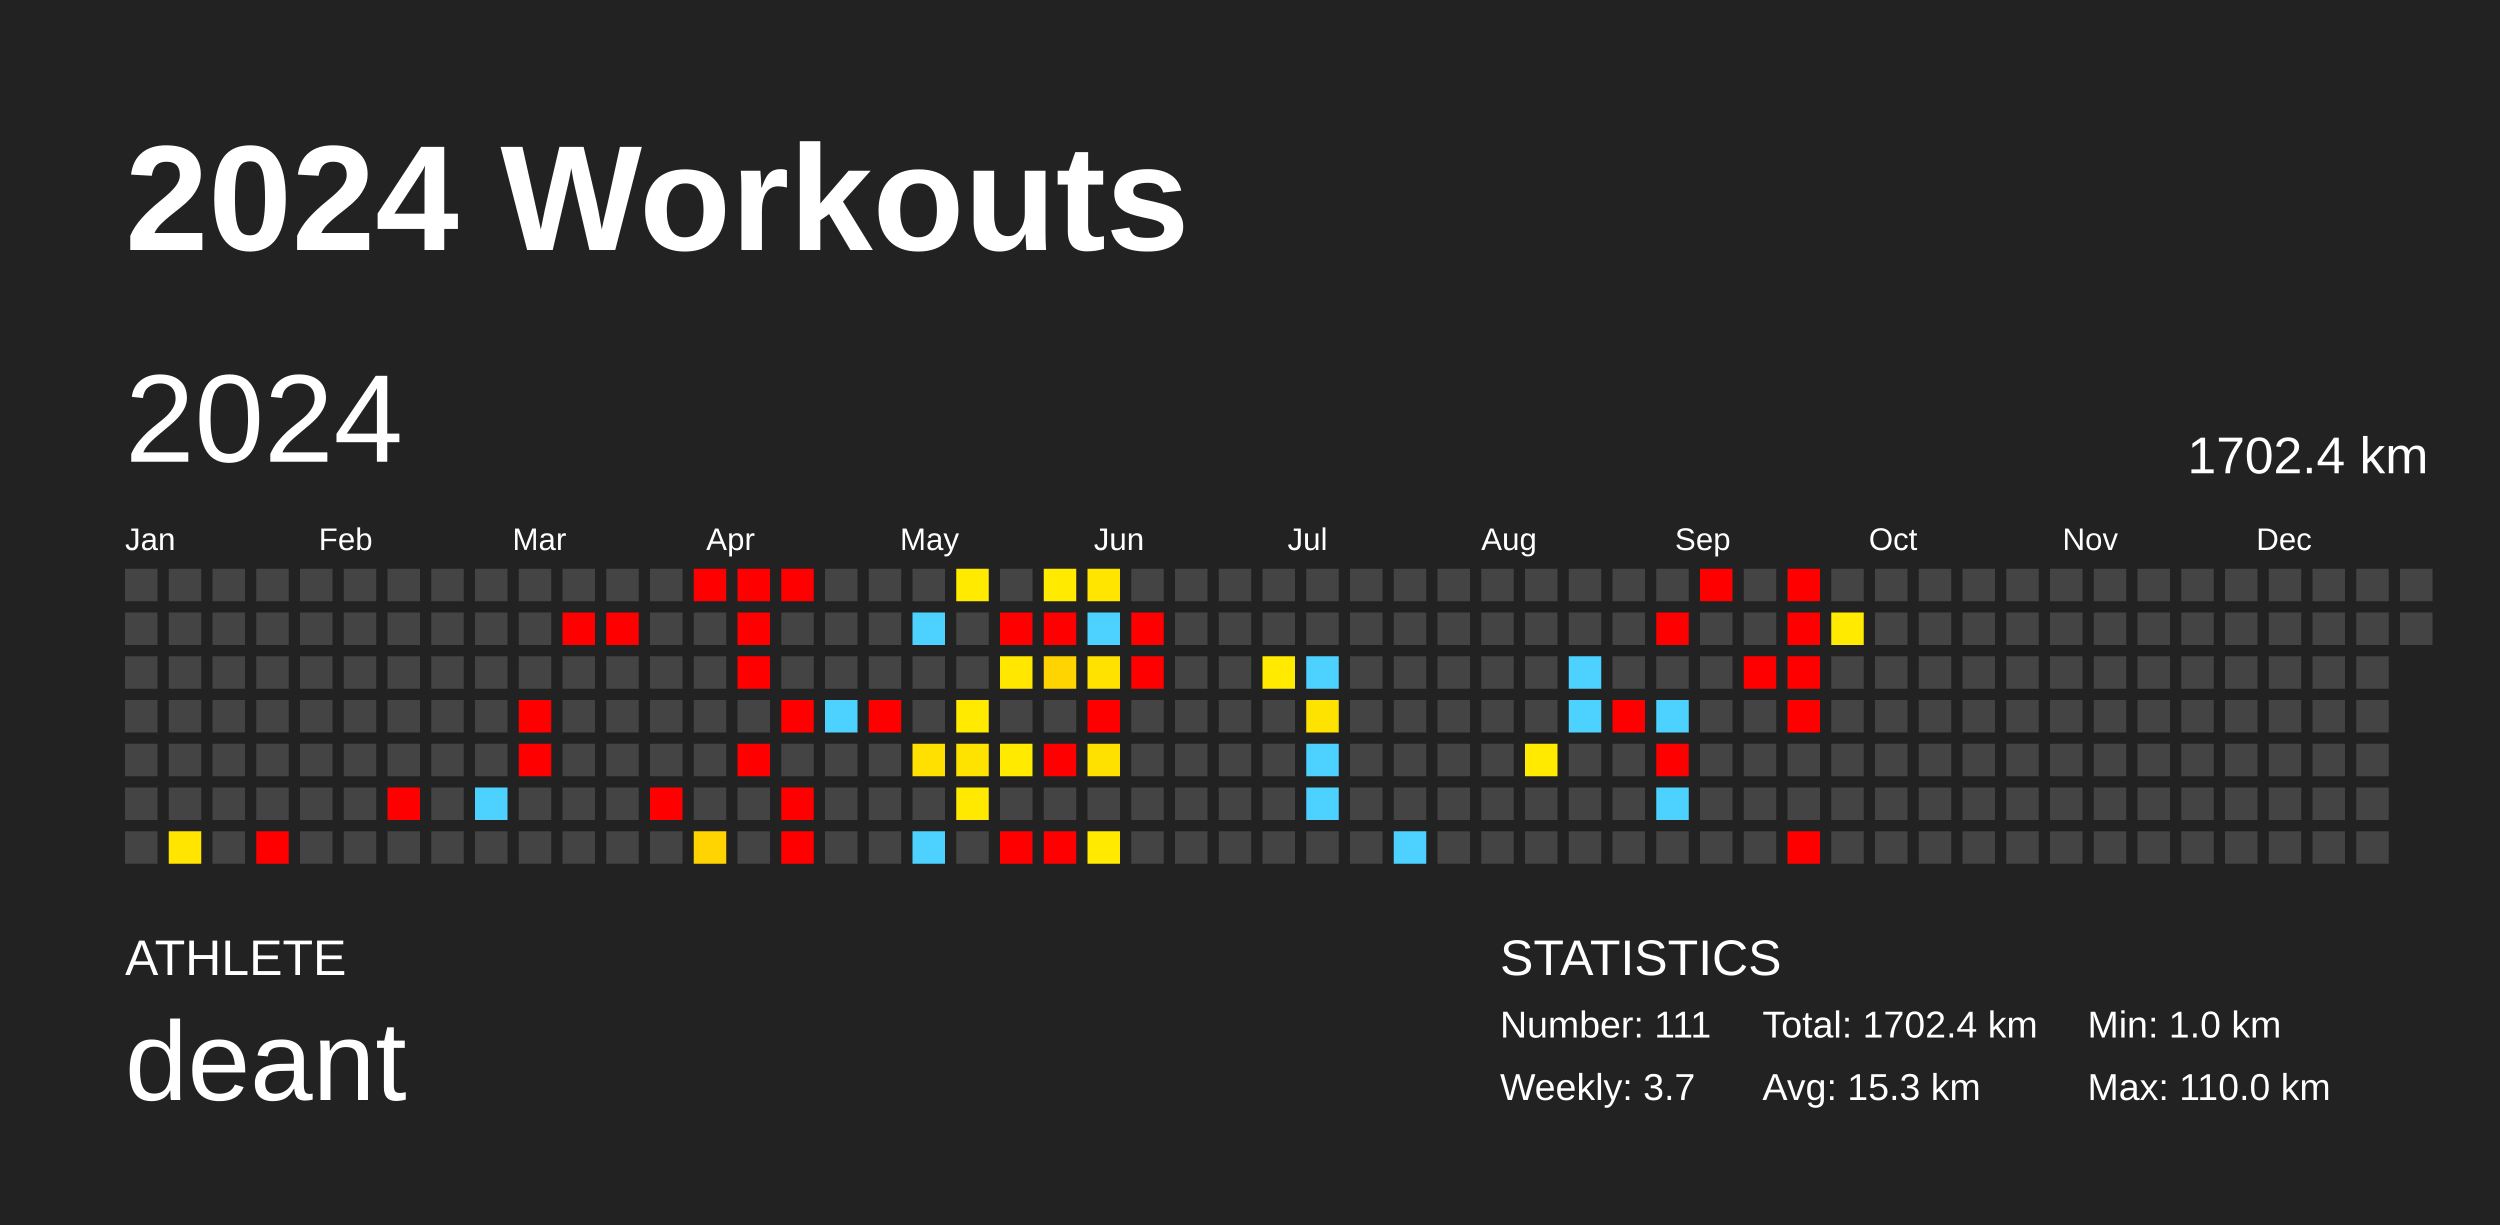
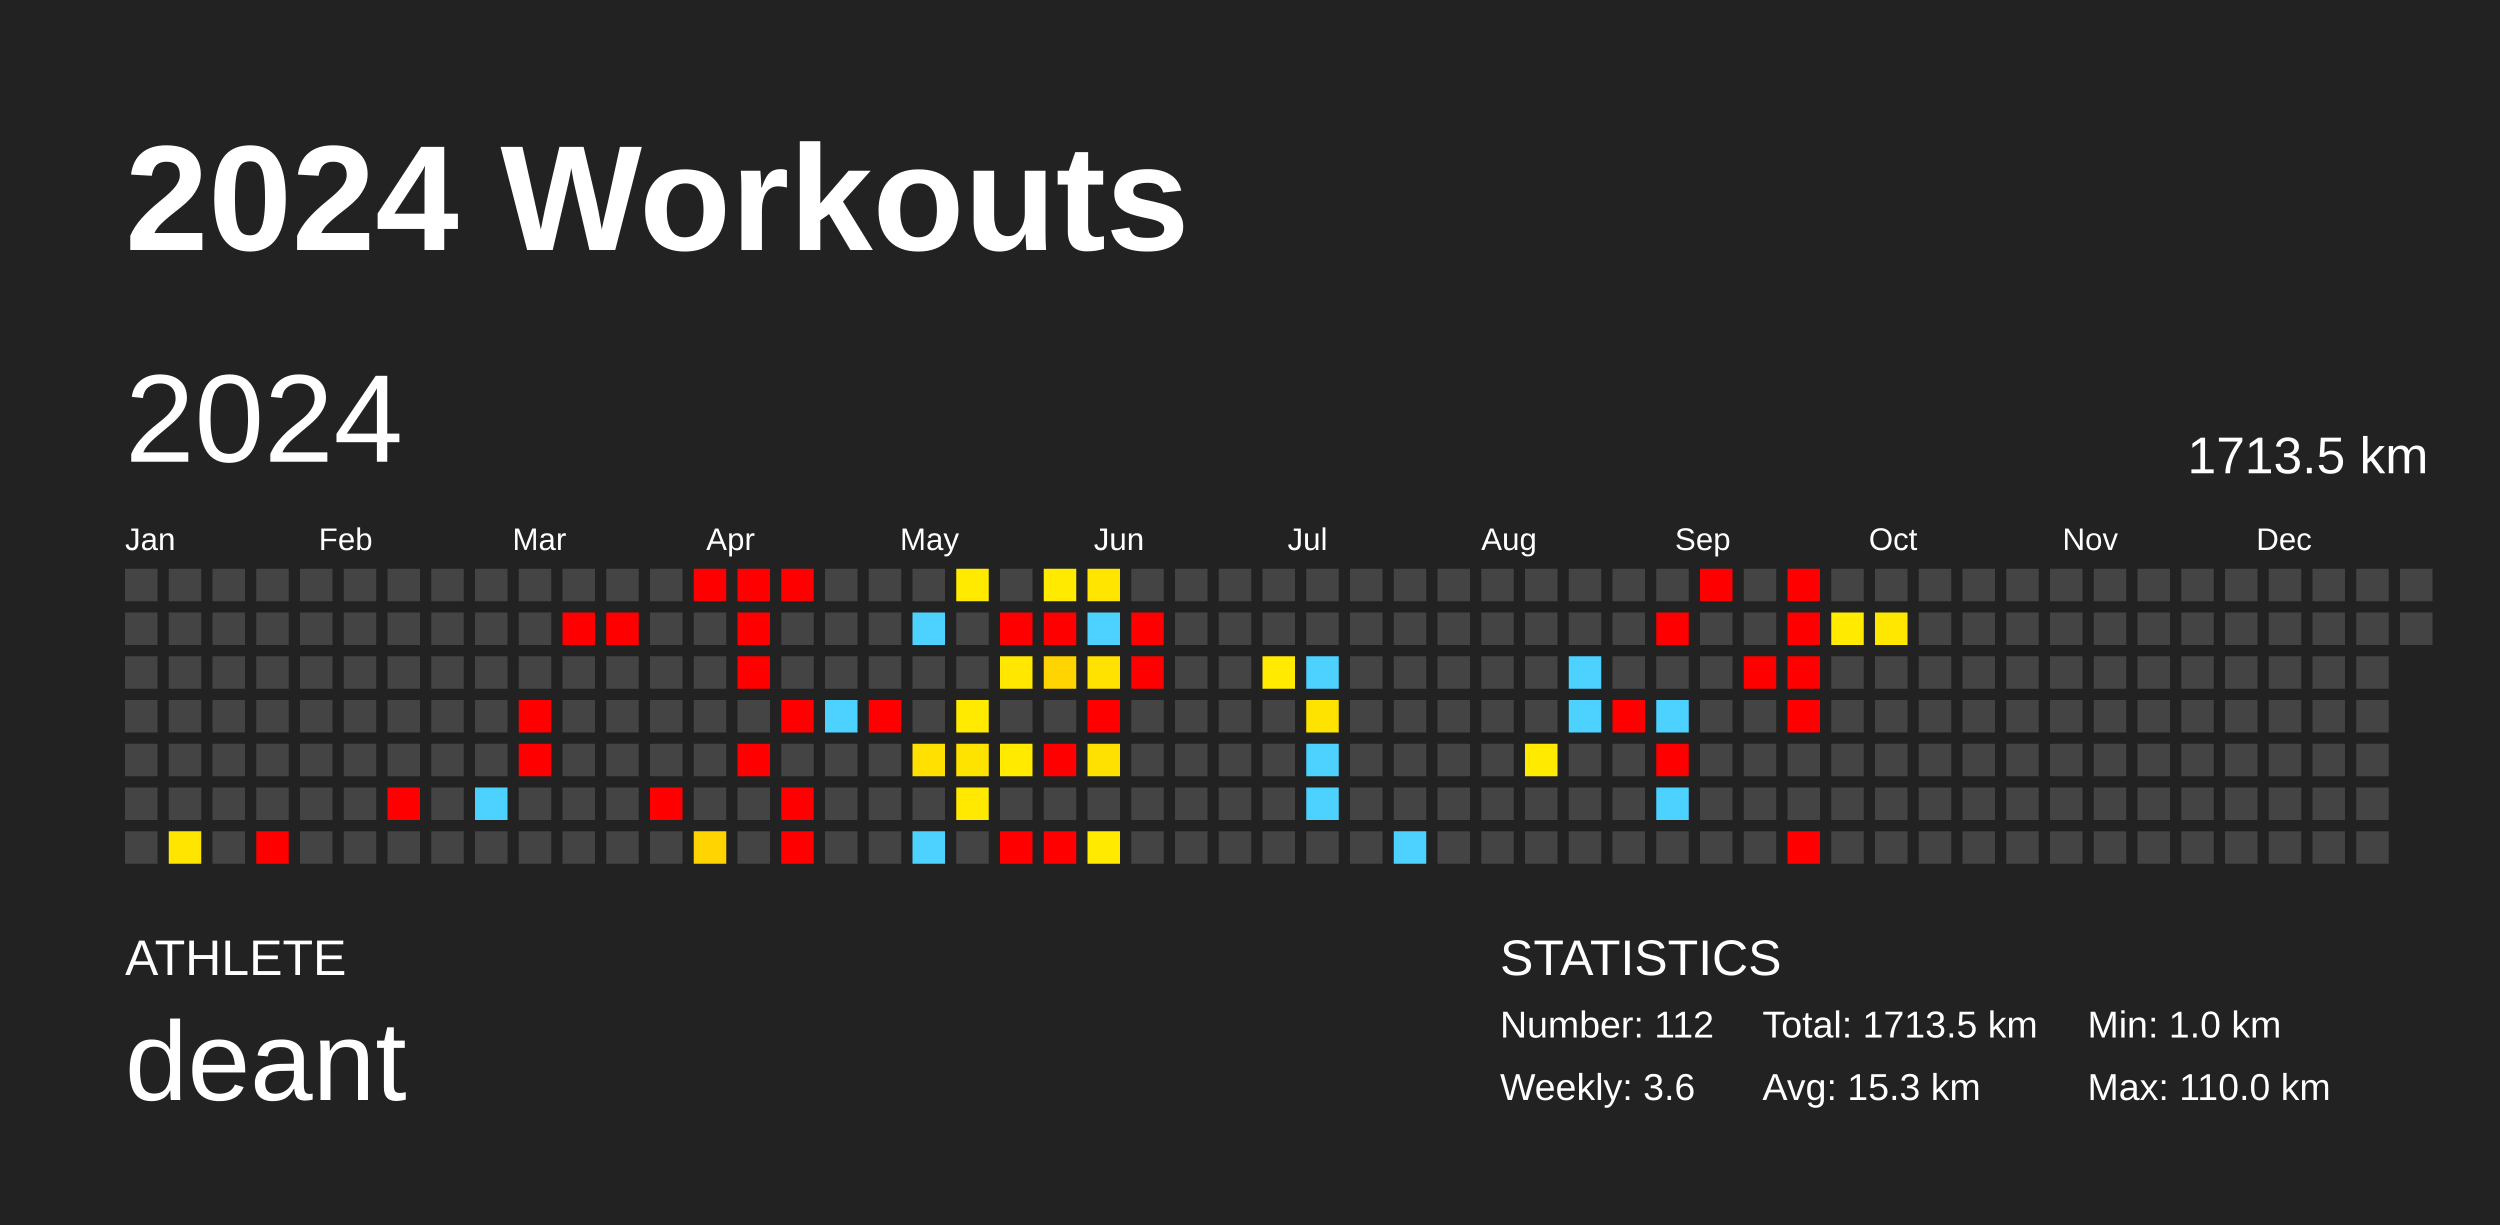
<svg xmlns="http://www.w3.org/2000/svg" baseProfile="full" height="98mm" version="1.1" viewBox="0,0,200,98" width="200mm">
  <defs />
  <rect fill="#222222" height="98" width="200" x="0" y="0" />
  <text fill="#FFFFFF" style="font-size:12px; font-family:Arial; font-weight:bold;" x="10" y="20">2024 Workouts</text>
  <text fill="#FFFFFF" style="font-size:4px; font-family:Arial" x="10" y="78">ATHLETE</text>
  <text fill="#FFFFFF" style="font-size:9px; font-family:Arial" x="10" y="88">deant</text>
  <text fill="#FFFFFF" style="font-size:4px; font-family:Arial" x="120" y="78">STATISTICS</text>
-   <text fill="#FFFFFF" style="font-size:3px; font-family:Arial" x="120" y="83">Number: 111</text>
-   <text fill="#FFFFFF" style="font-size:3px; font-family:Arial" x="120" y="88">Weekly: 3.7</text>
-   <text fill="#FFFFFF" style="font-size:3px; font-family:Arial" x="141" y="83">Total: 1702.4 km</text>
+   <text fill="#FFFFFF" style="font-size:3px; font-family:Arial" x="120" y="83">Number: 112</text>
+   <text fill="#FFFFFF" style="font-size:3px; font-family:Arial" x="120" y="88">Weekly: 3.6</text>
+   <text fill="#FFFFFF" style="font-size:3px; font-family:Arial" x="141" y="83">Total: 1713.5 km</text>
  <text fill="#FFFFFF" style="font-size:3px; font-family:Arial" x="141" y="88">Avg: 15.3 km</text>
  <text fill="#FFFFFF" style="font-size:3px; font-family:Arial" x="167" y="83">Min: 1.0 km</text>
  <text fill="#FFFFFF" style="font-size:3px; font-family:Arial" x="167" y="88">Max: 110.0 km</text>
  <text dominant-baseline="hanging" fill="#FFFFFF" style="font-size:10.0px; font-family:Arial;" x="10" y="30">2024</text>
-   <text dominant-baseline="hanging" fill="#FFFFFF" style="font-size:4.125px; font-family:Arial;" x="175" y="35">1702.4 km</text>
+   <text dominant-baseline="hanging" fill="#FFFFFF" style="font-size:4.125px; font-family:Arial;" x="175" y="35">1713.5 km</text>
  <text fill="#FFFFFF" style="font-size:2.5px; font-family:Arial" x="10.0" y="44">Jan</text>
  <text fill="#FFFFFF" style="font-size:2.5px; font-family:Arial" x="25.5" y="44">Feb</text>
  <text fill="#FFFFFF" style="font-size:2.5px; font-family:Arial" x="41.0" y="44">Mar</text>
  <text fill="#FFFFFF" style="font-size:2.5px; font-family:Arial" x="56.5" y="44">Apr</text>
  <text fill="#FFFFFF" style="font-size:2.5px; font-family:Arial" x="72.0" y="44">May</text>
  <text fill="#FFFFFF" style="font-size:2.5px; font-family:Arial" x="87.5" y="44">Jun</text>
  <text fill="#FFFFFF" style="font-size:2.5px; font-family:Arial" x="103.0" y="44">Jul</text>
  <text fill="#FFFFFF" style="font-size:2.5px; font-family:Arial" x="118.5" y="44">Aug</text>
  <text fill="#FFFFFF" style="font-size:2.5px; font-family:Arial" x="134.0" y="44">Sep</text>
  <text fill="#FFFFFF" style="font-size:2.5px; font-family:Arial" x="149.5" y="44">Oct</text>
  <text fill="#FFFFFF" style="font-size:2.5px; font-family:Arial" x="165.0" y="44">Nov</text>
  <text fill="#FFFFFF" style="font-size:2.5px; font-family:Arial" x="180.5" y="44">Dec</text>
  <rect fill="#444444" height="2.6" width="2.6" x="10.0" y="45.5" />
  <rect fill="#444444" height="2.6" width="2.6" x="10.0" y="49.0" />
  <rect fill="#444444" height="2.6" width="2.6" x="10.0" y="52.5" />
  <rect fill="#444444" height="2.6" width="2.6" x="10.0" y="56.0" />
  <rect fill="#444444" height="2.6" width="2.6" x="10.0" y="59.5" />
  <rect fill="#444444" height="2.6" width="2.6" x="10.0" y="63.0" />
  <rect fill="#444444" height="2.6" width="2.6" x="10.0" y="66.5" />
  <rect fill="#444444" height="2.6" width="2.6" x="13.5" y="45.5" />
  <rect fill="#444444" height="2.6" width="2.6" x="13.5" y="49.0" />
  <rect fill="#444444" height="2.6" width="2.6" x="13.5" y="52.5" />
  <rect fill="#444444" height="2.6" width="2.6" x="13.5" y="56.0" />
  <rect fill="#444444" height="2.6" width="2.6" x="13.5" y="59.5" />
  <rect fill="#444444" height="2.6" width="2.6" x="13.5" y="63.0" />
  <rect fill="#ffe500" height="2.6" width="2.6" x="13.5" y="66.5" />
  <rect fill="#444444" height="2.6" width="2.6" x="17.0" y="45.5" />
  <rect fill="#444444" height="2.6" width="2.6" x="17.0" y="49.0" />
  <rect fill="#444444" height="2.6" width="2.6" x="17.0" y="52.5" />
  <rect fill="#444444" height="2.6" width="2.6" x="17.0" y="56.0" />
  <rect fill="#444444" height="2.6" width="2.6" x="17.0" y="59.5" />
  <rect fill="#444444" height="2.6" width="2.6" x="17.0" y="63.0" />
  <rect fill="#444444" height="2.6" width="2.6" x="17.0" y="66.5" />
  <rect fill="#444444" height="2.6" width="2.6" x="20.5" y="45.5" />
  <rect fill="#444444" height="2.6" width="2.6" x="20.5" y="49.0" />
  <rect fill="#444444" height="2.6" width="2.6" x="20.5" y="52.5" />
  <rect fill="#444444" height="2.6" width="2.6" x="20.5" y="56.0" />
  <rect fill="#444444" height="2.6" width="2.6" x="20.5" y="59.5" />
  <rect fill="#444444" height="2.6" width="2.6" x="20.5" y="63.0" />
  <rect fill="red" height="2.6" width="2.6" x="20.5" y="66.5" />
  <rect fill="#444444" height="2.6" width="2.6" x="24.0" y="45.5" />
  <rect fill="#444444" height="2.6" width="2.6" x="24.0" y="49.0" />
  <rect fill="#444444" height="2.6" width="2.6" x="24.0" y="52.5" />
  <rect fill="#444444" height="2.6" width="2.6" x="24.0" y="56.0" />
  <rect fill="#444444" height="2.6" width="2.6" x="24.0" y="59.5" />
  <rect fill="#444444" height="2.6" width="2.6" x="24.0" y="63.0" />
  <rect fill="#444444" height="2.6" width="2.6" x="24.0" y="66.5" />
  <rect fill="#444444" height="2.6" width="2.6" x="27.5" y="45.5" />
  <rect fill="#444444" height="2.6" width="2.6" x="27.5" y="49.0" />
  <rect fill="#444444" height="2.6" width="2.6" x="27.5" y="52.5" />
  <rect fill="#444444" height="2.6" width="2.6" x="27.5" y="56.0" />
  <rect fill="#444444" height="2.6" width="2.6" x="27.5" y="59.5" />
  <rect fill="#444444" height="2.6" width="2.6" x="27.5" y="63.0" />
  <rect fill="#444444" height="2.6" width="2.6" x="27.5" y="66.5" />
  <rect fill="#444444" height="2.6" width="2.6" x="31.0" y="45.5" />
  <rect fill="#444444" height="2.6" width="2.6" x="31.0" y="49.0" />
  <rect fill="#444444" height="2.6" width="2.6" x="31.0" y="52.5" />
  <rect fill="#444444" height="2.6" width="2.6" x="31.0" y="56.0" />
  <rect fill="#444444" height="2.6" width="2.6" x="31.0" y="59.5" />
  <rect fill="red" height="2.6" width="2.6" x="31.0" y="63.0" />
  <rect fill="#444444" height="2.6" width="2.6" x="31.0" y="66.5" />
  <rect fill="#444444" height="2.6" width="2.6" x="34.5" y="45.5" />
  <rect fill="#444444" height="2.6" width="2.6" x="34.5" y="49.0" />
  <rect fill="#444444" height="2.6" width="2.6" x="34.5" y="52.5" />
  <rect fill="#444444" height="2.6" width="2.6" x="34.5" y="56.0" />
  <rect fill="#444444" height="2.6" width="2.6" x="34.5" y="59.5" />
  <rect fill="#444444" height="2.6" width="2.6" x="34.5" y="63.0" />
  <rect fill="#444444" height="2.6" width="2.6" x="34.5" y="66.5" />
  <rect fill="#444444" height="2.6" width="2.6" x="38.0" y="45.5" />
  <rect fill="#444444" height="2.6" width="2.6" x="38.0" y="49.0" />
  <rect fill="#444444" height="2.6" width="2.6" x="38.0" y="52.5" />
  <rect fill="#444444" height="2.6" width="2.6" x="38.0" y="56.0" />
  <rect fill="#444444" height="2.6" width="2.6" x="38.0" y="59.5" />
  <rect fill="#4dd2ff" height="2.6" width="2.6" x="38.0" y="63.0" />
  <rect fill="#444444" height="2.6" width="2.6" x="38.0" y="66.5" />
  <rect fill="#444444" height="2.6" width="2.6" x="41.5" y="45.5" />
  <rect fill="#444444" height="2.6" width="2.6" x="41.5" y="49.0" />
  <rect fill="#444444" height="2.6" width="2.6" x="41.5" y="52.5" />
  <rect fill="red" height="2.6" width="2.6" x="41.5" y="56.0" />
  <rect fill="red" height="2.6" width="2.6" x="41.5" y="59.5" />
  <rect fill="#444444" height="2.6" width="2.6" x="41.5" y="63.0" />
  <rect fill="#444444" height="2.6" width="2.6" x="41.5" y="66.5" />
  <rect fill="#444444" height="2.6" width="2.6" x="45.0" y="45.5" />
  <rect fill="red" height="2.6" width="2.6" x="45.0" y="49.0" />
  <rect fill="#444444" height="2.6" width="2.6" x="45.0" y="52.5" />
  <rect fill="#444444" height="2.6" width="2.6" x="45.0" y="56.0" />
  <rect fill="#444444" height="2.6" width="2.6" x="45.0" y="59.5" />
  <rect fill="#444444" height="2.6" width="2.6" x="45.0" y="63.0" />
  <rect fill="#444444" height="2.6" width="2.6" x="45.0" y="66.5" />
  <rect fill="#444444" height="2.6" width="2.6" x="48.5" y="45.5" />
  <rect fill="red" height="2.6" width="2.6" x="48.5" y="49.0" />
  <rect fill="#444444" height="2.6" width="2.6" x="48.5" y="52.5" />
  <rect fill="#444444" height="2.6" width="2.6" x="48.5" y="56.0" />
  <rect fill="#444444" height="2.6" width="2.6" x="48.5" y="59.5" />
  <rect fill="#444444" height="2.6" width="2.6" x="48.5" y="63.0" />
  <rect fill="#444444" height="2.6" width="2.6" x="48.5" y="66.5" />
  <rect fill="#444444" height="2.6" width="2.6" x="52.0" y="45.5" />
  <rect fill="#444444" height="2.6" width="2.6" x="52.0" y="49.0" />
  <rect fill="#444444" height="2.6" width="2.6" x="52.0" y="52.5" />
  <rect fill="#444444" height="2.6" width="2.6" x="52.0" y="56.0" />
  <rect fill="#444444" height="2.6" width="2.6" x="52.0" y="59.5" />
  <rect fill="red" height="2.6" width="2.6" x="52.0" y="63.0" />
  <rect fill="#444444" height="2.6" width="2.6" x="52.0" y="66.5" />
  <rect fill="red" height="2.6" width="2.6" x="55.5" y="45.5" />
  <rect fill="#444444" height="2.6" width="2.6" x="55.5" y="49.0" />
  <rect fill="#444444" height="2.6" width="2.6" x="55.5" y="52.5" />
  <rect fill="#444444" height="2.6" width="2.6" x="55.5" y="56.0" />
  <rect fill="#444444" height="2.6" width="2.6" x="55.5" y="59.5" />
  <rect fill="#444444" height="2.6" width="2.6" x="55.5" y="63.0" />
  <rect fill="#ffd400" height="2.6" width="2.6" x="55.5" y="66.5" />
  <rect fill="red" height="2.6" width="2.6" x="59.0" y="45.5" />
  <rect fill="red" height="2.6" width="2.6" x="59.0" y="49.0" />
  <rect fill="red" height="2.6" width="2.6" x="59.0" y="52.5" />
  <rect fill="#444444" height="2.6" width="2.6" x="59.0" y="56.0" />
  <rect fill="red" height="2.6" width="2.6" x="59.0" y="59.5" />
  <rect fill="#444444" height="2.6" width="2.6" x="59.0" y="63.0" />
  <rect fill="#444444" height="2.6" width="2.6" x="59.0" y="66.5" />
  <rect fill="red" height="2.6" width="2.6" x="62.5" y="45.5" />
  <rect fill="#444444" height="2.6" width="2.6" x="62.5" y="49.0" />
  <rect fill="#444444" height="2.6" width="2.6" x="62.5" y="52.5" />
  <rect fill="red" height="2.6" width="2.6" x="62.5" y="56.0" />
  <rect fill="#444444" height="2.6" width="2.6" x="62.5" y="59.5" />
  <rect fill="red" height="2.6" width="2.6" x="62.5" y="63.0" />
  <rect fill="red" height="2.6" width="2.6" x="62.5" y="66.5" />
  <rect fill="#444444" height="2.6" width="2.6" x="66.0" y="45.5" />
  <rect fill="#444444" height="2.6" width="2.6" x="66.0" y="49.0" />
  <rect fill="#444444" height="2.6" width="2.6" x="66.0" y="52.5" />
  <rect fill="#4dd2ff" height="2.6" width="2.6" x="66.0" y="56.0" />
  <rect fill="#444444" height="2.6" width="2.6" x="66.0" y="59.5" />
  <rect fill="#444444" height="2.6" width="2.6" x="66.0" y="63.0" />
  <rect fill="#444444" height="2.6" width="2.6" x="66.0" y="66.5" />
  <rect fill="#444444" height="2.6" width="2.6" x="69.5" y="45.5" />
  <rect fill="#444444" height="2.6" width="2.6" x="69.5" y="49.0" />
  <rect fill="#444444" height="2.6" width="2.6" x="69.5" y="52.5" />
  <rect fill="red" height="2.6" width="2.6" x="69.5" y="56.0" />
  <rect fill="#444444" height="2.6" width="2.6" x="69.5" y="59.5" />
  <rect fill="#444444" height="2.6" width="2.6" x="69.5" y="63.0" />
  <rect fill="#444444" height="2.6" width="2.6" x="69.5" y="66.5" />
  <rect fill="#444444" height="2.6" width="2.6" x="73.0" y="45.5" />
  <rect fill="#4dd2ff" height="2.6" width="2.6" x="73.0" y="49.0" />
  <rect fill="#444444" height="2.6" width="2.6" x="73.0" y="52.5" />
  <rect fill="#444444" height="2.6" width="2.6" x="73.0" y="56.0" />
  <rect fill="#ffe000" height="2.6" width="2.6" x="73.0" y="59.5" />
  <rect fill="#444444" height="2.6" width="2.6" x="73.0" y="63.0" />
  <rect fill="#4dd2ff" height="2.6" width="2.6" x="73.0" y="66.5" />
  <rect fill="#ffea00" height="2.6" width="2.6" x="76.5" y="45.5" />
  <rect fill="#444444" height="2.6" width="2.6" x="76.5" y="49.0" />
  <rect fill="#444444" height="2.6" width="2.6" x="76.5" y="52.5" />
  <rect fill="#ffea00" height="2.6" width="2.6" x="76.5" y="56.0" />
  <rect fill="#ffe300" height="2.6" width="2.6" x="76.5" y="59.5" />
  <rect fill="#ffe900" height="2.6" width="2.6" x="76.5" y="63.0" />
  <rect fill="#444444" height="2.6" width="2.6" x="76.5" y="66.5" />
  <rect fill="#444444" height="2.6" width="2.6" x="80.0" y="45.5" />
  <rect fill="red" height="2.6" width="2.6" x="80.0" y="49.0" />
  <rect fill="#ffe700" height="2.6" width="2.6" x="80.0" y="52.5" />
  <rect fill="#444444" height="2.6" width="2.6" x="80.0" y="56.0" />
  <rect fill="#ffea00" height="2.6" width="2.6" x="80.0" y="59.5" />
  <rect fill="#444444" height="2.6" width="2.6" x="80.0" y="63.0" />
  <rect fill="red" height="2.6" width="2.6" x="80.0" y="66.5" />
  <rect fill="#ffea00" height="2.6" width="2.6" x="83.5" y="45.5" />
  <rect fill="red" height="2.6" width="2.6" x="83.5" y="49.0" />
  <rect fill="#ffd400" height="2.6" width="2.6" x="83.5" y="52.5" />
  <rect fill="#444444" height="2.6" width="2.6" x="83.5" y="56.0" />
  <rect fill="red" height="2.6" width="2.6" x="83.5" y="59.5" />
  <rect fill="#444444" height="2.6" width="2.6" x="83.5" y="63.0" />
  <rect fill="red" height="2.6" width="2.6" x="83.5" y="66.5" />
  <rect fill="#ffe500" height="2.6" width="2.6" x="87.0" y="45.5" />
  <rect fill="#4dd2ff" height="2.6" width="2.6" x="87.0" y="49.0" />
  <rect fill="#ffe200" height="2.6" width="2.6" x="87.0" y="52.5" />
  <rect fill="red" height="2.6" width="2.6" x="87.0" y="56.0" />
  <rect fill="#ffe100" height="2.6" width="2.6" x="87.0" y="59.5" />
  <rect fill="#444444" height="2.6" width="2.6" x="87.0" y="63.0" />
  <rect fill="#ffea00" height="2.6" width="2.6" x="87.0" y="66.5" />
  <rect fill="#444444" height="2.6" width="2.6" x="90.5" y="45.5" />
  <rect fill="red" height="2.6" width="2.6" x="90.5" y="49.0" />
  <rect fill="red" height="2.6" width="2.6" x="90.5" y="52.5" />
  <rect fill="#444444" height="2.6" width="2.6" x="90.5" y="56.0" />
  <rect fill="#444444" height="2.6" width="2.6" x="90.5" y="59.5" />
  <rect fill="#444444" height="2.6" width="2.6" x="90.5" y="63.0" />
  <rect fill="#444444" height="2.6" width="2.6" x="90.5" y="66.5" />
  <rect fill="#444444" height="2.6" width="2.6" x="94.0" y="45.5" />
  <rect fill="#444444" height="2.6" width="2.6" x="94.0" y="49.0" />
  <rect fill="#444444" height="2.6" width="2.6" x="94.0" y="52.5" />
  <rect fill="#444444" height="2.6" width="2.6" x="94.0" y="56.0" />
  <rect fill="#444444" height="2.6" width="2.6" x="94.0" y="59.5" />
  <rect fill="#444444" height="2.6" width="2.6" x="94.0" y="63.0" />
  <rect fill="#444444" height="2.6" width="2.6" x="94.0" y="66.5" />
  <rect fill="#444444" height="2.6" width="2.6" x="97.5" y="45.5" />
  <rect fill="#444444" height="2.6" width="2.6" x="97.5" y="49.0" />
  <rect fill="#444444" height="2.6" width="2.6" x="97.5" y="52.5" />
  <rect fill="#444444" height="2.6" width="2.6" x="97.5" y="56.0" />
  <rect fill="#444444" height="2.6" width="2.6" x="97.5" y="59.5" />
  <rect fill="#444444" height="2.6" width="2.6" x="97.5" y="63.0" />
  <rect fill="#444444" height="2.6" width="2.6" x="97.5" y="66.5" />
  <rect fill="#444444" height="2.6" width="2.6" x="101.0" y="45.5" />
  <rect fill="#444444" height="2.6" width="2.6" x="101.0" y="49.0" />
  <rect fill="#ffea00" height="2.6" width="2.6" x="101.0" y="52.5" />
  <rect fill="#444444" height="2.6" width="2.6" x="101.0" y="56.0" />
  <rect fill="#444444" height="2.6" width="2.6" x="101.0" y="59.5" />
  <rect fill="#444444" height="2.6" width="2.6" x="101.0" y="63.0" />
  <rect fill="#444444" height="2.6" width="2.6" x="101.0" y="66.5" />
  <rect fill="#444444" height="2.6" width="2.6" x="104.5" y="45.5" />
  <rect fill="#444444" height="2.6" width="2.6" x="104.5" y="49.0" />
  <rect fill="#4dd2ff" height="2.6" width="2.6" x="104.5" y="52.5" />
  <rect fill="#ffe300" height="2.6" width="2.6" x="104.5" y="56.0" />
  <rect fill="#4dd2ff" height="2.6" width="2.6" x="104.5" y="59.5" />
  <rect fill="#4dd2ff" height="2.6" width="2.6" x="104.5" y="63.0" />
  <rect fill="#444444" height="2.6" width="2.6" x="104.5" y="66.5" />
  <rect fill="#444444" height="2.6" width="2.6" x="108.0" y="45.5" />
  <rect fill="#444444" height="2.6" width="2.6" x="108.0" y="49.0" />
  <rect fill="#444444" height="2.6" width="2.6" x="108.0" y="52.5" />
  <rect fill="#444444" height="2.6" width="2.6" x="108.0" y="56.0" />
  <rect fill="#444444" height="2.6" width="2.6" x="108.0" y="59.5" />
  <rect fill="#444444" height="2.6" width="2.6" x="108.0" y="63.0" />
  <rect fill="#444444" height="2.6" width="2.6" x="108.0" y="66.5" />
  <rect fill="#444444" height="2.6" width="2.6" x="111.5" y="45.5" />
  <rect fill="#444444" height="2.6" width="2.6" x="111.5" y="49.0" />
  <rect fill="#444444" height="2.6" width="2.6" x="111.5" y="52.5" />
  <rect fill="#444444" height="2.6" width="2.6" x="111.5" y="56.0" />
  <rect fill="#444444" height="2.6" width="2.6" x="111.5" y="59.5" />
  <rect fill="#444444" height="2.6" width="2.6" x="111.5" y="63.0" />
  <rect fill="#4dd2ff" height="2.6" width="2.6" x="111.5" y="66.5" />
  <rect fill="#444444" height="2.6" width="2.6" x="115.0" y="45.5" />
  <rect fill="#444444" height="2.6" width="2.6" x="115.0" y="49.0" />
  <rect fill="#444444" height="2.6" width="2.6" x="115.0" y="52.5" />
  <rect fill="#444444" height="2.6" width="2.6" x="115.0" y="56.0" />
  <rect fill="#444444" height="2.6" width="2.6" x="115.0" y="59.5" />
  <rect fill="#444444" height="2.6" width="2.6" x="115.0" y="63.0" />
  <rect fill="#444444" height="2.6" width="2.6" x="115.0" y="66.5" />
  <rect fill="#444444" height="2.6" width="2.6" x="118.5" y="45.5" />
  <rect fill="#444444" height="2.6" width="2.6" x="118.5" y="49.0" />
  <rect fill="#444444" height="2.6" width="2.6" x="118.5" y="52.5" />
  <rect fill="#444444" height="2.6" width="2.6" x="118.5" y="56.0" />
  <rect fill="#444444" height="2.6" width="2.6" x="118.5" y="59.5" />
  <rect fill="#444444" height="2.6" width="2.6" x="118.5" y="63.0" />
  <rect fill="#444444" height="2.6" width="2.6" x="118.5" y="66.5" />
  <rect fill="#444444" height="2.6" width="2.6" x="122.0" y="45.5" />
  <rect fill="#444444" height="2.6" width="2.6" x="122.0" y="49.0" />
  <rect fill="#444444" height="2.6" width="2.6" x="122.0" y="52.5" />
  <rect fill="#444444" height="2.6" width="2.6" x="122.0" y="56.0" />
  <rect fill="#ffea00" height="2.6" width="2.6" x="122.0" y="59.5" />
  <rect fill="#444444" height="2.6" width="2.6" x="122.0" y="63.0" />
  <rect fill="#444444" height="2.6" width="2.6" x="122.0" y="66.5" />
  <rect fill="#444444" height="2.6" width="2.6" x="125.5" y="45.5" />
  <rect fill="#444444" height="2.6" width="2.6" x="125.5" y="49.0" />
  <rect fill="#4dd2ff" height="2.6" width="2.6" x="125.5" y="52.5" />
  <rect fill="#4dd2ff" height="2.6" width="2.6" x="125.5" y="56.0" />
  <rect fill="#444444" height="2.6" width="2.6" x="125.5" y="59.5" />
  <rect fill="#444444" height="2.6" width="2.6" x="125.5" y="63.0" />
  <rect fill="#444444" height="2.6" width="2.6" x="125.5" y="66.5" />
  <rect fill="#444444" height="2.6" width="2.6" x="129.0" y="45.5" />
  <rect fill="#444444" height="2.6" width="2.6" x="129.0" y="49.0" />
  <rect fill="#444444" height="2.6" width="2.6" x="129.0" y="52.5" />
  <rect fill="red" height="2.6" width="2.6" x="129.0" y="56.0" />
  <rect fill="#444444" height="2.6" width="2.6" x="129.0" y="59.5" />
  <rect fill="#444444" height="2.6" width="2.6" x="129.0" y="63.0" />
  <rect fill="#444444" height="2.6" width="2.6" x="129.0" y="66.5" />
  <rect fill="#444444" height="2.6" width="2.6" x="132.5" y="45.5" />
  <rect fill="red" height="2.6" width="2.6" x="132.5" y="49.0" />
  <rect fill="#444444" height="2.6" width="2.6" x="132.5" y="52.5" />
  <rect fill="#4dd2ff" height="2.6" width="2.6" x="132.5" y="56.0" />
  <rect fill="red" height="2.6" width="2.6" x="132.5" y="59.5" />
  <rect fill="#4dd2ff" height="2.6" width="2.6" x="132.5" y="63.0" />
  <rect fill="#444444" height="2.6" width="2.6" x="132.5" y="66.5" />
  <rect fill="red" height="2.6" width="2.6" x="136.0" y="45.5" />
  <rect fill="#444444" height="2.6" width="2.6" x="136.0" y="49.0" />
  <rect fill="#444444" height="2.6" width="2.6" x="136.0" y="52.5" />
  <rect fill="#444444" height="2.6" width="2.6" x="136.0" y="56.0" />
  <rect fill="#444444" height="2.6" width="2.6" x="136.0" y="59.5" />
  <rect fill="#444444" height="2.6" width="2.6" x="136.0" y="63.0" />
  <rect fill="#444444" height="2.6" width="2.6" x="136.0" y="66.5" />
  <rect fill="#444444" height="2.6" width="2.6" x="139.5" y="45.5" />
  <rect fill="#444444" height="2.6" width="2.6" x="139.5" y="49.0" />
  <rect fill="red" height="2.6" width="2.6" x="139.5" y="52.5" />
  <rect fill="#444444" height="2.6" width="2.6" x="139.5" y="56.0" />
  <rect fill="#444444" height="2.6" width="2.6" x="139.5" y="59.5" />
  <rect fill="#444444" height="2.6" width="2.6" x="139.5" y="63.0" />
  <rect fill="#444444" height="2.6" width="2.6" x="139.5" y="66.5" />
  <rect fill="red" height="2.6" width="2.6" x="143.0" y="45.5" />
  <rect fill="red" height="2.6" width="2.6" x="143.0" y="49.0" />
  <rect fill="red" height="2.6" width="2.6" x="143.0" y="52.5" />
  <rect fill="red" height="2.6" width="2.6" x="143.0" y="56.0" />
  <rect fill="#444444" height="2.6" width="2.6" x="143.0" y="59.5" />
  <rect fill="#444444" height="2.6" width="2.6" x="143.0" y="63.0" />
  <rect fill="red" height="2.6" width="2.6" x="143.0" y="66.5" />
  <rect fill="#444444" height="2.6" width="2.6" x="146.5" y="45.5" />
  <rect fill="#ffea00" height="2.6" width="2.6" x="146.5" y="49.0" />
  <rect fill="#444444" height="2.6" width="2.6" x="146.5" y="52.5" />
  <rect fill="#444444" height="2.6" width="2.6" x="146.5" y="56.0" />
  <rect fill="#444444" height="2.6" width="2.6" x="146.5" y="59.5" />
  <rect fill="#444444" height="2.6" width="2.6" x="146.5" y="63.0" />
  <rect fill="#444444" height="2.6" width="2.6" x="146.5" y="66.5" />
  <rect fill="#444444" height="2.6" width="2.6" x="150.0" y="45.5" />
-   <rect fill="#444444" height="2.6" width="2.6" x="150.0" y="49.0" />
+   <rect fill="#ffe700" height="2.6" width="2.6" x="150.0" y="49.0" />
  <rect fill="#444444" height="2.6" width="2.6" x="150.0" y="52.5" />
  <rect fill="#444444" height="2.6" width="2.6" x="150.0" y="56.0" />
  <rect fill="#444444" height="2.6" width="2.6" x="150.0" y="59.5" />
  <rect fill="#444444" height="2.6" width="2.6" x="150.0" y="63.0" />
  <rect fill="#444444" height="2.6" width="2.6" x="150.0" y="66.5" />
  <rect fill="#444444" height="2.6" width="2.6" x="153.5" y="45.5" />
  <rect fill="#444444" height="2.6" width="2.6" x="153.5" y="49.0" />
  <rect fill="#444444" height="2.6" width="2.6" x="153.5" y="52.5" />
  <rect fill="#444444" height="2.6" width="2.6" x="153.5" y="56.0" />
  <rect fill="#444444" height="2.6" width="2.6" x="153.5" y="59.5" />
  <rect fill="#444444" height="2.6" width="2.6" x="153.5" y="63.0" />
  <rect fill="#444444" height="2.6" width="2.6" x="153.5" y="66.5" />
  <rect fill="#444444" height="2.6" width="2.6" x="157.0" y="45.5" />
  <rect fill="#444444" height="2.6" width="2.6" x="157.0" y="49.0" />
  <rect fill="#444444" height="2.6" width="2.6" x="157.0" y="52.5" />
  <rect fill="#444444" height="2.6" width="2.6" x="157.0" y="56.0" />
  <rect fill="#444444" height="2.6" width="2.6" x="157.0" y="59.5" />
  <rect fill="#444444" height="2.6" width="2.6" x="157.0" y="63.0" />
  <rect fill="#444444" height="2.6" width="2.6" x="157.0" y="66.5" />
  <rect fill="#444444" height="2.6" width="2.6" x="160.5" y="45.5" />
  <rect fill="#444444" height="2.6" width="2.6" x="160.5" y="49.0" />
  <rect fill="#444444" height="2.6" width="2.6" x="160.5" y="52.5" />
  <rect fill="#444444" height="2.6" width="2.6" x="160.5" y="56.0" />
  <rect fill="#444444" height="2.6" width="2.6" x="160.5" y="59.5" />
  <rect fill="#444444" height="2.6" width="2.6" x="160.5" y="63.0" />
  <rect fill="#444444" height="2.6" width="2.6" x="160.5" y="66.5" />
  <rect fill="#444444" height="2.6" width="2.6" x="164.0" y="45.5" />
  <rect fill="#444444" height="2.6" width="2.6" x="164.0" y="49.0" />
  <rect fill="#444444" height="2.6" width="2.6" x="164.0" y="52.5" />
  <rect fill="#444444" height="2.6" width="2.6" x="164.0" y="56.0" />
  <rect fill="#444444" height="2.6" width="2.6" x="164.0" y="59.5" />
  <rect fill="#444444" height="2.6" width="2.6" x="164.0" y="63.0" />
  <rect fill="#444444" height="2.6" width="2.6" x="164.0" y="66.5" />
  <rect fill="#444444" height="2.6" width="2.6" x="167.5" y="45.5" />
  <rect fill="#444444" height="2.6" width="2.6" x="167.5" y="49.0" />
  <rect fill="#444444" height="2.6" width="2.6" x="167.5" y="52.5" />
  <rect fill="#444444" height="2.6" width="2.6" x="167.5" y="56.0" />
  <rect fill="#444444" height="2.6" width="2.6" x="167.5" y="59.5" />
  <rect fill="#444444" height="2.6" width="2.6" x="167.5" y="63.0" />
  <rect fill="#444444" height="2.6" width="2.6" x="167.5" y="66.5" />
  <rect fill="#444444" height="2.6" width="2.6" x="171.0" y="45.5" />
  <rect fill="#444444" height="2.6" width="2.6" x="171.0" y="49.0" />
  <rect fill="#444444" height="2.6" width="2.6" x="171.0" y="52.5" />
  <rect fill="#444444" height="2.6" width="2.6" x="171.0" y="56.0" />
  <rect fill="#444444" height="2.6" width="2.6" x="171.0" y="59.5" />
  <rect fill="#444444" height="2.6" width="2.6" x="171.0" y="63.0" />
  <rect fill="#444444" height="2.6" width="2.6" x="171.0" y="66.5" />
  <rect fill="#444444" height="2.6" width="2.6" x="174.5" y="45.5" />
  <rect fill="#444444" height="2.6" width="2.6" x="174.5" y="49.0" />
  <rect fill="#444444" height="2.6" width="2.6" x="174.5" y="52.5" />
  <rect fill="#444444" height="2.6" width="2.6" x="174.5" y="56.0" />
  <rect fill="#444444" height="2.6" width="2.6" x="174.5" y="59.5" />
  <rect fill="#444444" height="2.6" width="2.6" x="174.5" y="63.0" />
  <rect fill="#444444" height="2.6" width="2.6" x="174.5" y="66.5" />
  <rect fill="#444444" height="2.6" width="2.6" x="178.0" y="45.5" />
  <rect fill="#444444" height="2.6" width="2.6" x="178.0" y="49.0" />
  <rect fill="#444444" height="2.6" width="2.6" x="178.0" y="52.5" />
  <rect fill="#444444" height="2.6" width="2.6" x="178.0" y="56.0" />
  <rect fill="#444444" height="2.6" width="2.6" x="178.0" y="59.5" />
  <rect fill="#444444" height="2.6" width="2.6" x="178.0" y="63.0" />
  <rect fill="#444444" height="2.6" width="2.6" x="178.0" y="66.5" />
  <rect fill="#444444" height="2.6" width="2.6" x="181.5" y="45.5" />
  <rect fill="#444444" height="2.6" width="2.6" x="181.5" y="49.0" />
  <rect fill="#444444" height="2.6" width="2.6" x="181.5" y="52.5" />
  <rect fill="#444444" height="2.6" width="2.6" x="181.5" y="56.0" />
  <rect fill="#444444" height="2.6" width="2.6" x="181.5" y="59.5" />
  <rect fill="#444444" height="2.6" width="2.6" x="181.5" y="63.0" />
  <rect fill="#444444" height="2.6" width="2.6" x="181.5" y="66.5" />
  <rect fill="#444444" height="2.6" width="2.6" x="185.0" y="45.5" />
  <rect fill="#444444" height="2.6" width="2.6" x="185.0" y="49.0" />
  <rect fill="#444444" height="2.6" width="2.6" x="185.0" y="52.5" />
  <rect fill="#444444" height="2.6" width="2.6" x="185.0" y="56.0" />
  <rect fill="#444444" height="2.6" width="2.6" x="185.0" y="59.5" />
  <rect fill="#444444" height="2.6" width="2.6" x="185.0" y="63.0" />
  <rect fill="#444444" height="2.6" width="2.6" x="185.0" y="66.5" />
  <rect fill="#444444" height="2.6" width="2.6" x="188.5" y="45.5" />
  <rect fill="#444444" height="2.6" width="2.6" x="188.5" y="49.0" />
  <rect fill="#444444" height="2.6" width="2.6" x="188.5" y="52.5" />
  <rect fill="#444444" height="2.6" width="2.6" x="188.5" y="56.0" />
  <rect fill="#444444" height="2.6" width="2.6" x="188.5" y="59.5" />
  <rect fill="#444444" height="2.6" width="2.6" x="188.5" y="63.0" />
  <rect fill="#444444" height="2.6" width="2.6" x="188.5" y="66.5" />
  <rect fill="#444444" height="2.6" width="2.6" x="192.0" y="45.5" />
  <rect fill="#444444" height="2.6" width="2.6" x="192.0" y="49.0" />
</svg>
